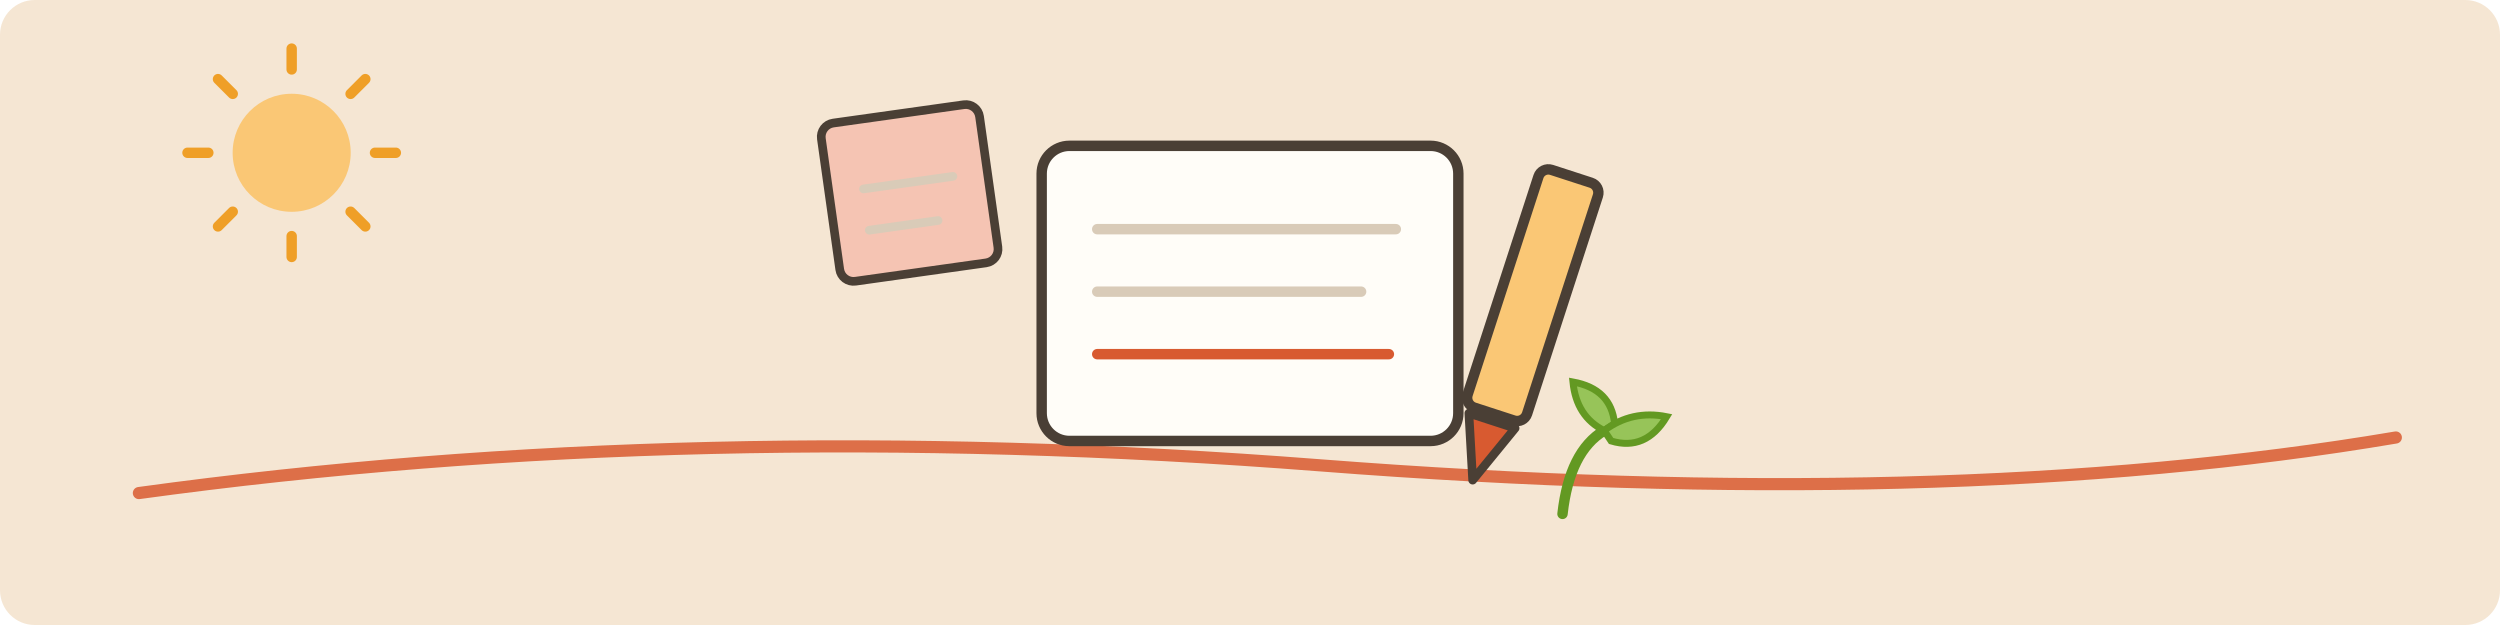
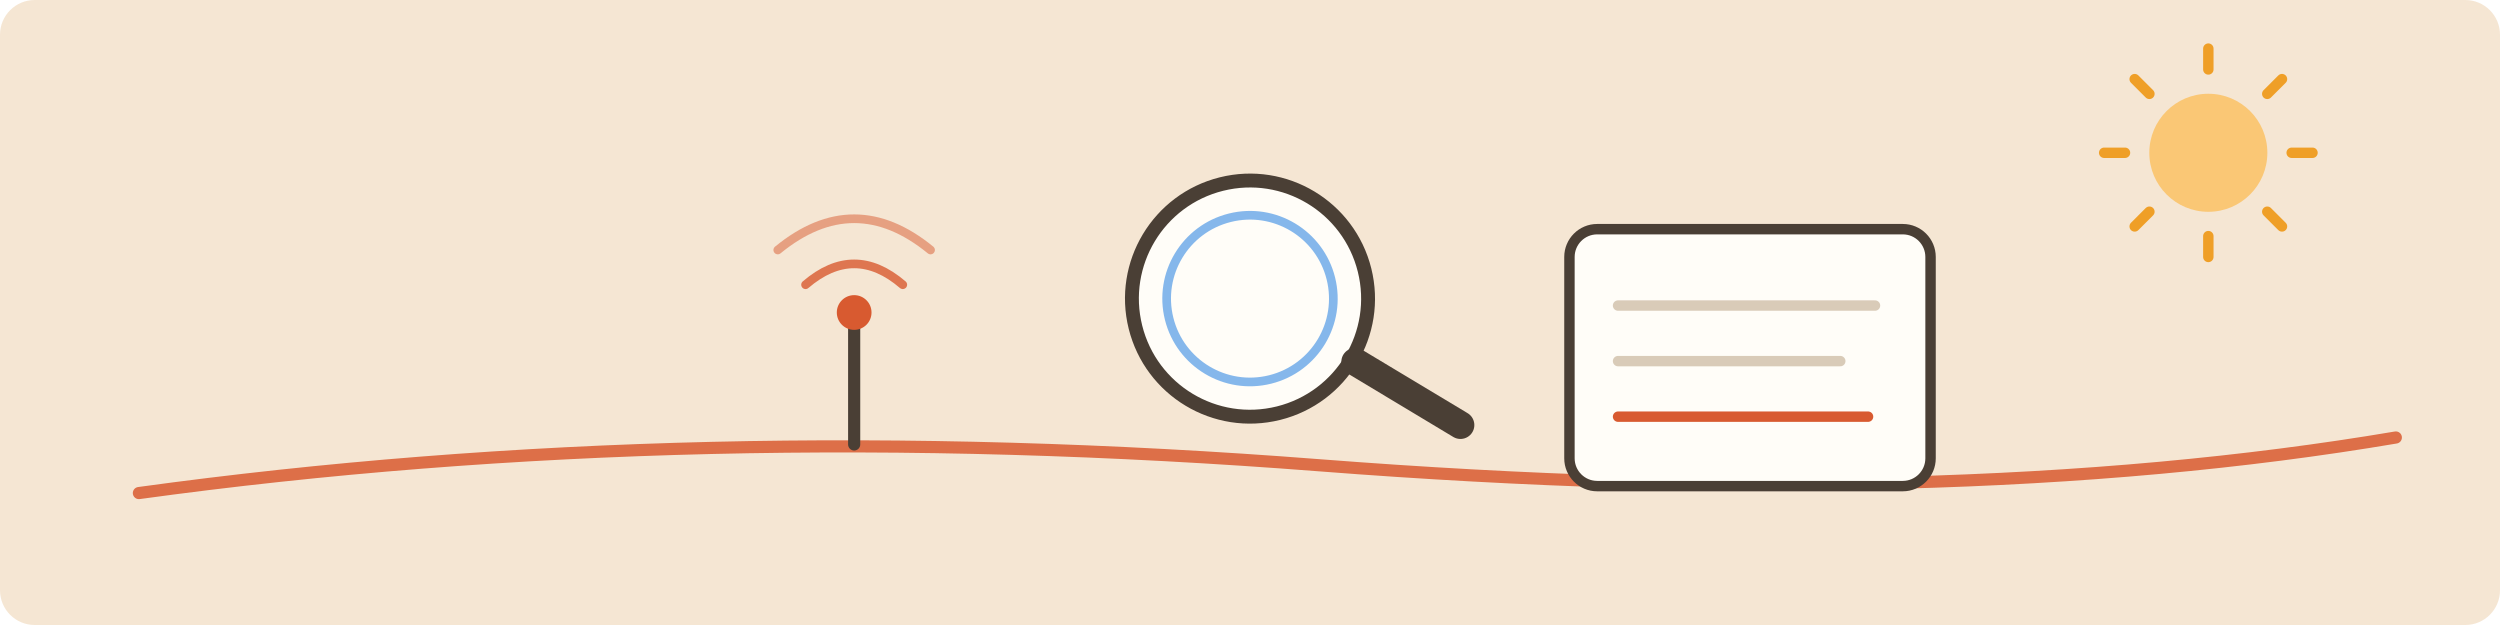
<svg xmlns="http://www.w3.org/2000/svg" width="720" height="180" viewBox="0 0 720 180" role="img" aria-hidden="true">
  <style>
.ec-bg{fill:#F5E6D3}
.ec-paper{fill:#FFFDF8}
.ec-ln{stroke:#4A3F35}
.ec-rule{stroke:#D9CBB8}
+ .ec-ink{fill:#4A3F35}
@media (prefers-color-scheme: dark){
.ec-bg{fill:#33251B}
.ec-paper{fill:#241D15}
.ec-ln{stroke:#EFE7DA}
.ec-rule{stroke:#5C5044}
+ .ec-ink{fill:#EFE7DA}
}
</style>
  <rect width="720" height="180" rx="10" class="ec-bg" />
-   <g transform="translate(84,44)">
+   <g transform="translate(636,44)">
    <circle cx="0" cy="0" r="17" fill="#FAC775" />
    <line x1="0" y1="-24" x2="0" y2="-30" stroke="#EF9F27" stroke-width="3" stroke-linecap="round" transform="rotate(0)" />
    <line x1="0" y1="-24" x2="0" y2="-30" stroke="#EF9F27" stroke-width="3" stroke-linecap="round" transform="rotate(45)" />
    <line x1="0" y1="-24" x2="0" y2="-30" stroke="#EF9F27" stroke-width="3" stroke-linecap="round" transform="rotate(90)" />
    <line x1="0" y1="-24" x2="0" y2="-30" stroke="#EF9F27" stroke-width="3" stroke-linecap="round" transform="rotate(135)" />
    <line x1="0" y1="-24" x2="0" y2="-30" stroke="#EF9F27" stroke-width="3" stroke-linecap="round" transform="rotate(180)" />
    <line x1="0" y1="-24" x2="0" y2="-30" stroke="#EF9F27" stroke-width="3" stroke-linecap="round" transform="rotate(225)" />
    <line x1="0" y1="-24" x2="0" y2="-30" stroke="#EF9F27" stroke-width="3" stroke-linecap="round" transform="rotate(270)" />
    <line x1="0" y1="-24" x2="0" y2="-30" stroke="#EF9F27" stroke-width="3" stroke-linecap="round" transform="rotate(315)" />
  </g>
  <path d="M40 142 Q200 120 380 134 T690 126" fill="none" stroke="#D85A30" stroke-width="3.5" stroke-linecap="round" opacity="0.85" />
-   <g transform="translate(300,42)">
-     <rect width="120" height="85" rx="8" class="ec-paper ec-ln" stroke-width="3" />
-     <line x1="16" y1="24" x2="102" y2="24" class="ec-rule" stroke-width="3" stroke-linecap="round" />
-     <line x1="16" y1="42" x2="92" y2="42" class="ec-rule" stroke-width="3" stroke-linecap="round" />
-     <line x1="16" y1="60" x2="100" y2="60" stroke="#D85A30" stroke-width="3" stroke-linecap="round" />
+   <g transform="translate(360,86) rotate(-14)">
+     <circle cx="0" cy="0" r="34" class="ec-paper ec-ln" stroke-width="4" />
+     <circle cx="0" cy="0" r="24" fill="none" stroke="#85B7EB" stroke-width="2.5" />
+     <line x1="25" y1="25" x2="50" y2="50" class="ec-ln" stroke-width="8" stroke-linecap="round" />
  </g>
-   <g transform="translate(444,48) rotate(18)">
-     <rect width="18" height="72" rx="3" fill="#FAC775" class="ec-ln" stroke-width="3" />
-     <path d="M2 74 L9 92 L16 74 Z" fill="#D85A30" class="ec-ln" stroke-width="2.5" stroke-linejoin="round" />
+   <g transform="translate(246,128)">
+     <line x1="0" y1="0" x2="0" y2="-34" class="ec-ln" stroke-width="3.5" stroke-linecap="round" />
+     <circle cx="0" cy="-38" r="5" fill="#D85A30" />
+     <path d="M-14 -46 q14 -12 28 0" fill="none" stroke="#D85A30" stroke-width="2.5" stroke-linecap="round" opacity="0.8" />
+     <path d="M-22 -56 q22 -18 44 0" fill="none" stroke="#D85A30" stroke-width="2.5" stroke-linecap="round" opacity="0.5" />
  </g>
-   <g transform="translate(236,36) rotate(-8)">
-     <rect width="46" height="46" rx="4" fill="#F5C4B3" class="ec-ln" stroke-width="2.5" />
-     <line x1="10" y1="20" x2="36" y2="20" class="ec-rule" stroke-width="2.5" stroke-linecap="round" />
-     <line x1="10" y1="32" x2="30" y2="32" class="ec-rule" stroke-width="2.5" stroke-linecap="round" />
-   </g>
-   <g transform="translate(450,148)">
-     <path d="M0 0 Q2 -18 12 -24" fill="none" stroke="#639922" stroke-width="3" stroke-linecap="round" />
-     <path d="M12 -24 Q4 -28 3 -38 Q14 -36 15 -26 Z" fill="#97C459" stroke="#639922" stroke-width="2" />
-     <path d="M12 -24 Q20 -30 30 -28 Q24 -18 14 -21 Z" fill="#97C459" stroke="#639922" stroke-width="2" />
+   <g transform="translate(452,66)">
+     <rect width="104" height="74" rx="8" class="ec-paper ec-ln" stroke-width="3" />
+     <line x1="14" y1="22" x2="88" y2="22" class="ec-rule" stroke-width="3" stroke-linecap="round" />
+     <line x1="14" y1="38" x2="78" y2="38" class="ec-rule" stroke-width="3" stroke-linecap="round" />
+     <line x1="14" y1="54" x2="86" y2="54" stroke="#D85A30" stroke-width="3" stroke-linecap="round" />
  </g>
</svg>
